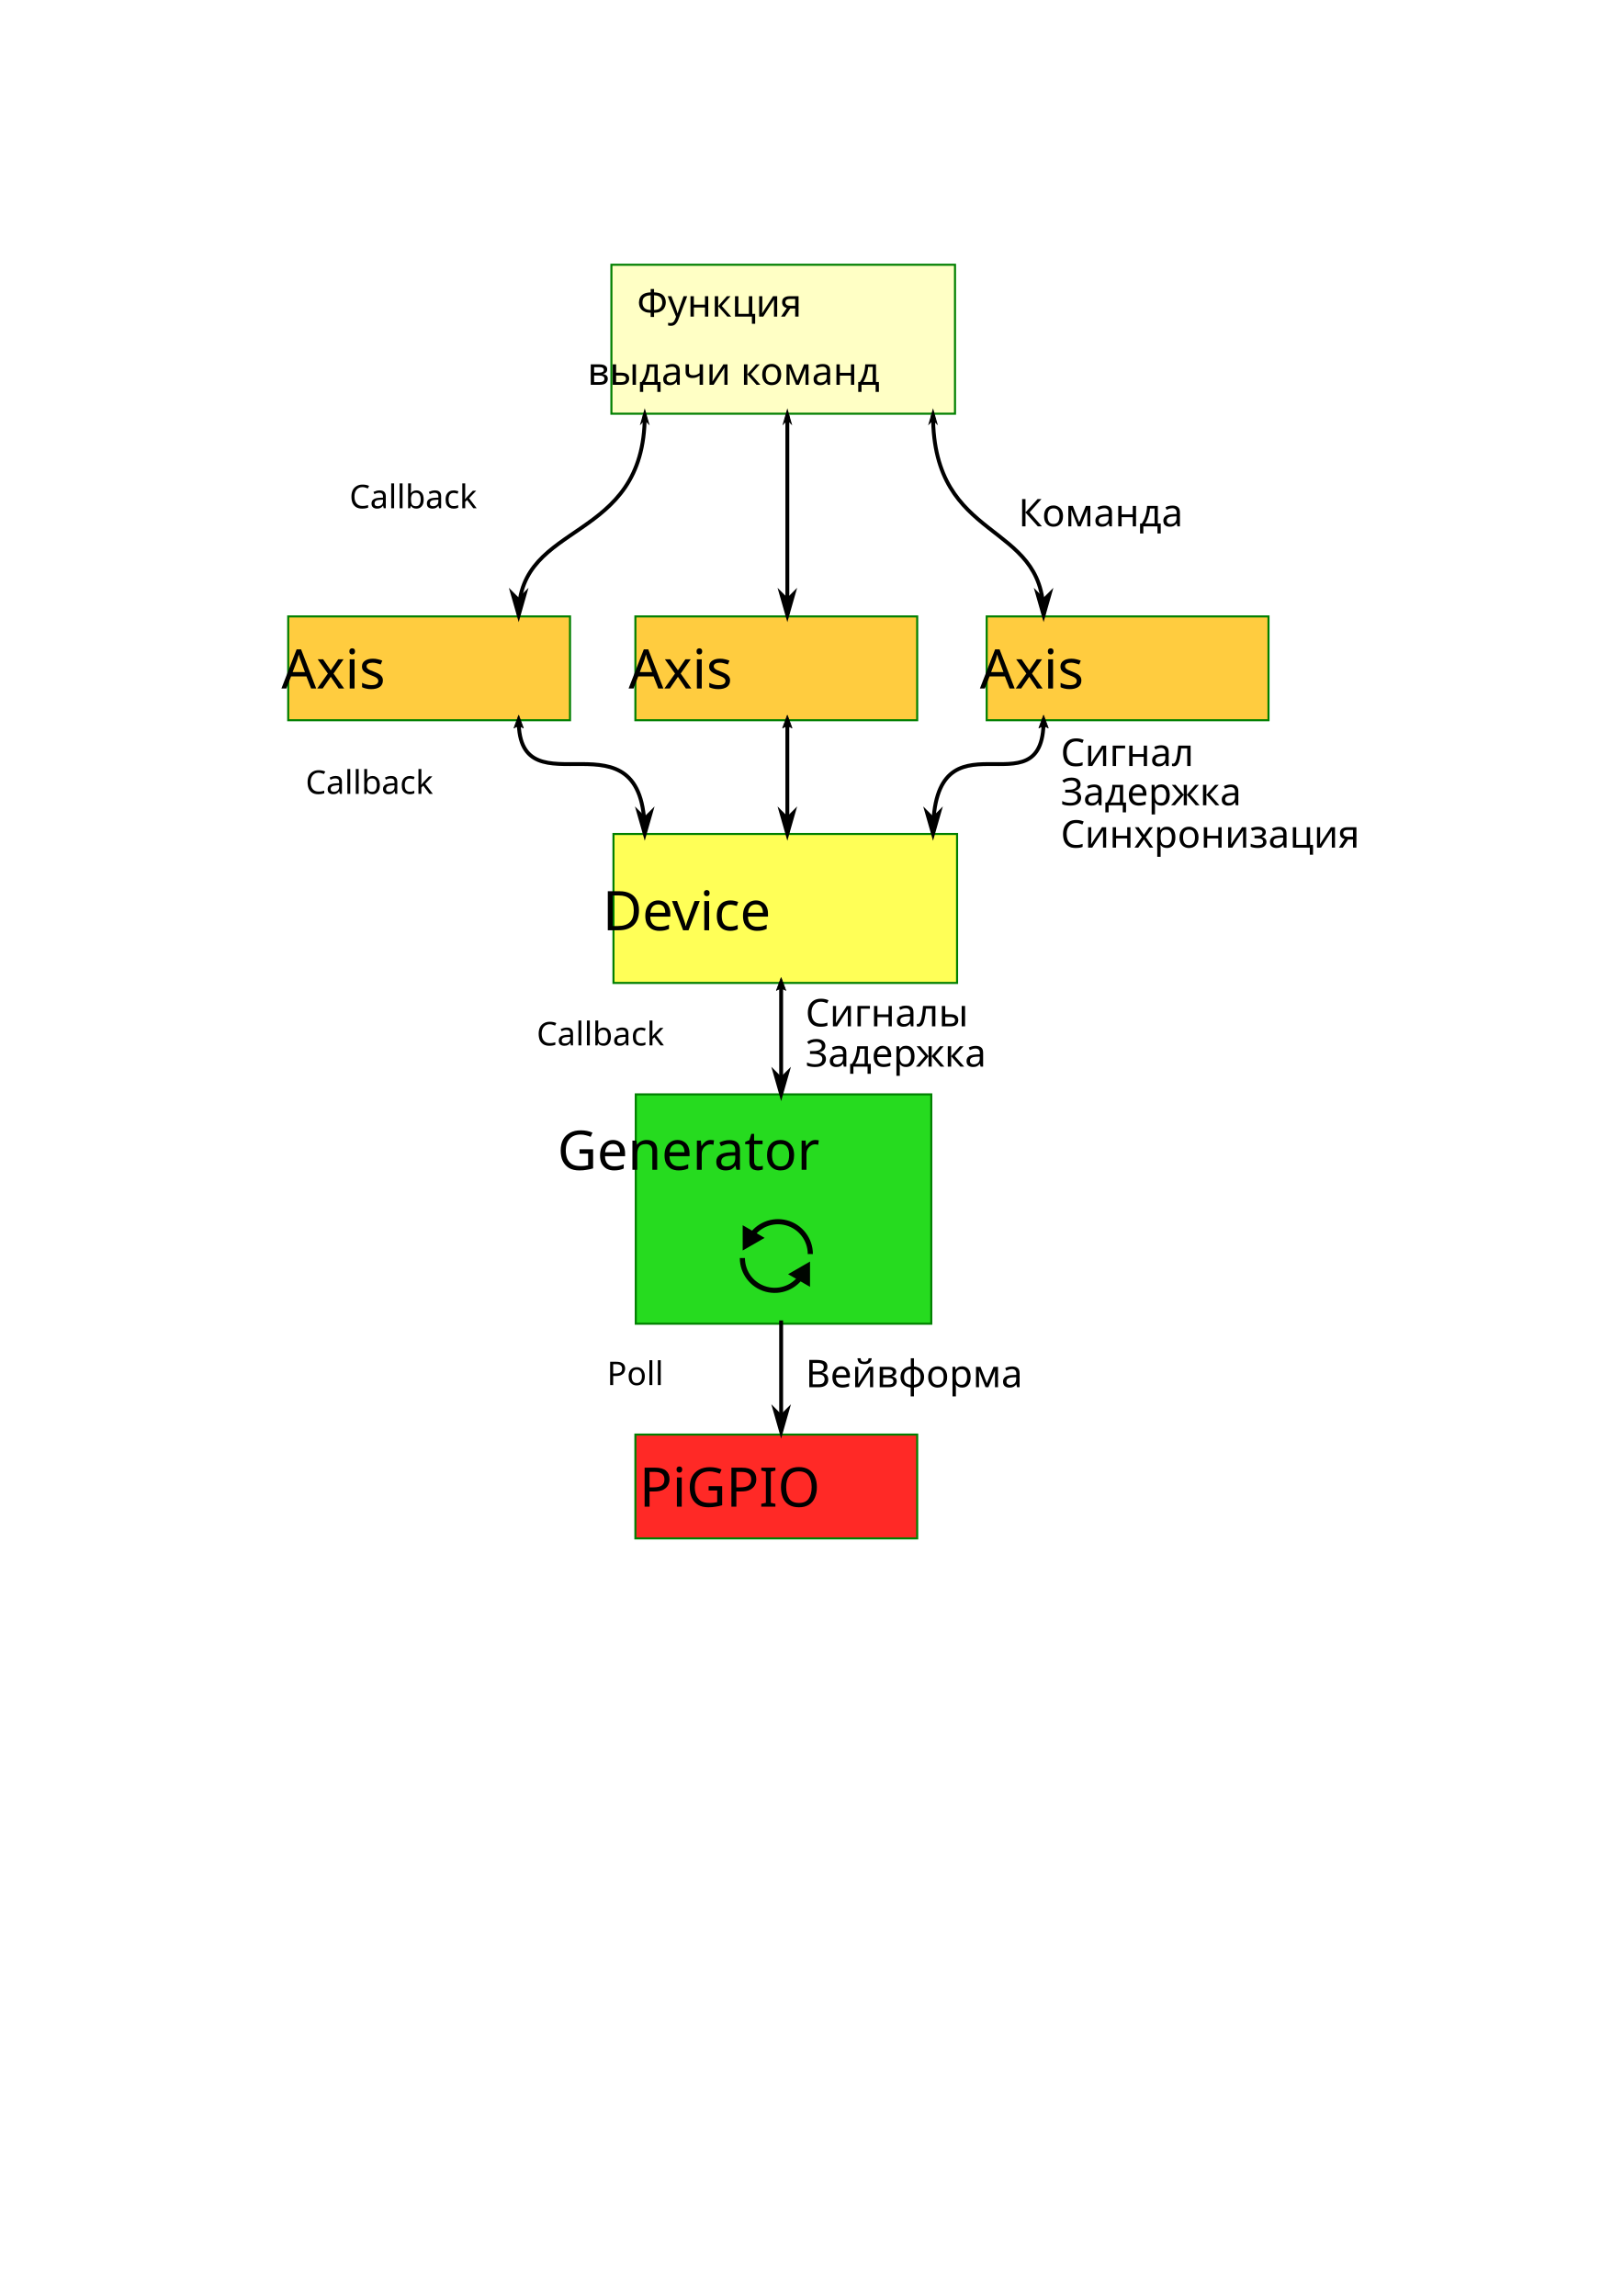
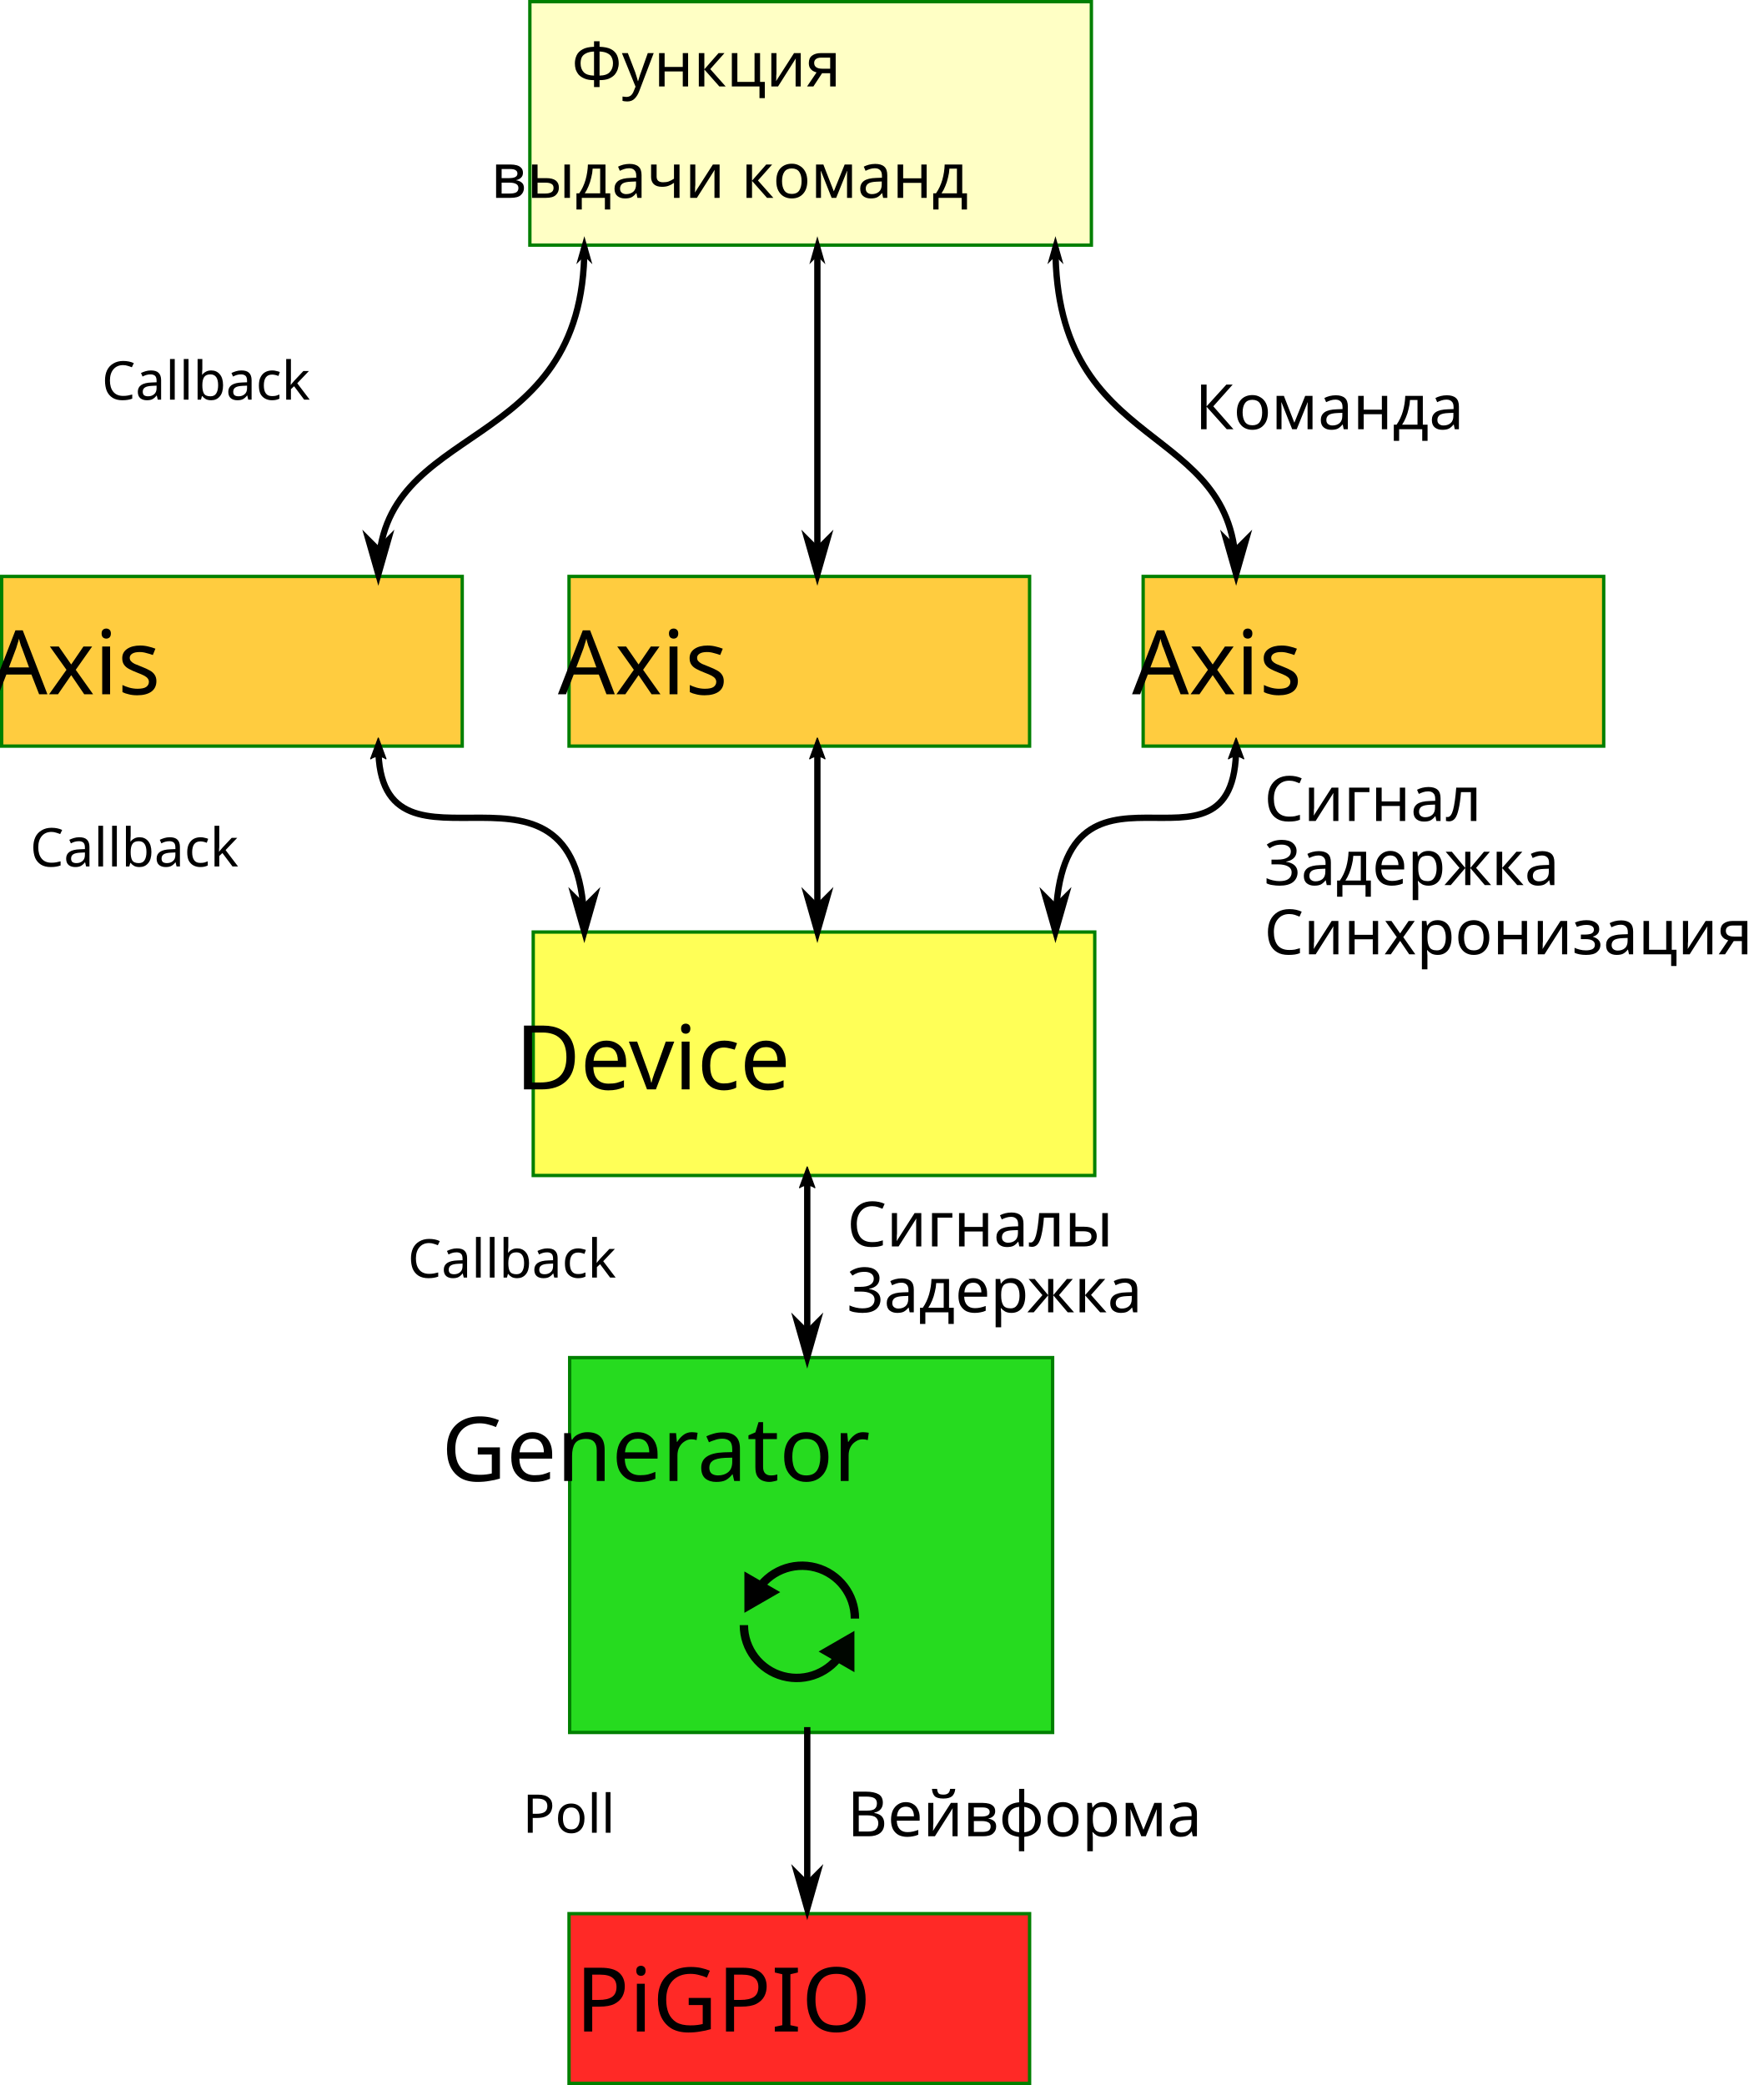
- <svg xmlns="http://www.w3.org/2000/svg" width="210mm" height="297mm" viewBox="0 0 210 297" version="1.1" id="svg999">
+ <svg xmlns="http://www.w3.org/2000/svg" width="139.547mm" height="165.016mm" viewBox="0 0 139.547 165.016" version="1.1" id="svg999">
  <defs id="defs993">
-     <marker style="overflow:visible" id="marker9562" refX="0.0" refY="0.0" orient="auto">
-       <path transform="scale(0.3) translate(-2.3,0)" d="M 8.719,4.034 L -2.207,0.016 L 8.719,-4.002 C 6.973,-1.63 6.983,1.616 8.719,4.034 z " style="fill-rule:evenodd;stroke-width:0.625;stroke-linejoin:round;stroke:#000000;stroke-opacity:1;fill:#000000;fill-opacity:1" id="path9560" />
+     <marker style="overflow:visible" id="marker9562" refX="0" refY="0" orient="auto">
+       <path transform="matrix(0.3,0,0,0.3,-0.69,0)" d="M 8.719,4.034 -2.207,0.016 8.719,-4.002 c -1.745,2.372 -1.735,5.617 -6e-7,8.035 z" style="fill:#000000;fill-opacity:1;fill-rule:evenodd;stroke:#000000;stroke-width:0.625;stroke-linejoin:round;stroke-opacity:1" id="path9560" />
    </marker>
-     <marker style="overflow:visible" id="marker9432" refX="0.0" refY="0.0" orient="auto">
-       <path transform="scale(0.3) translate(-2.3,0)" d="M 8.719,4.034 L -2.207,0.016 L 8.719,-4.002 C 6.973,-1.63 6.983,1.616 8.719,4.034 z " style="fill-rule:evenodd;stroke-width:0.625;stroke-linejoin:round;stroke:#000000;stroke-opacity:1;fill:#000000;fill-opacity:1" id="path9430" />
+     <marker style="overflow:visible" id="marker9432" refX="0" refY="0" orient="auto">
+       <path transform="matrix(0.3,0,0,0.3,-0.69,0)" d="M 8.719,4.034 -2.207,0.016 8.719,-4.002 c -1.745,2.372 -1.735,5.617 -6e-7,8.035 z" style="fill:#000000;fill-opacity:1;fill-rule:evenodd;stroke:#000000;stroke-width:0.625;stroke-linejoin:round;stroke-opacity:1" id="path9430" />
    </marker>
-     <marker style="overflow:visible" id="marker9308" refX="0.0" refY="0.0" orient="auto">
-       <path transform="scale(0.3) translate(-2.3,0)" d="M 8.719,4.034 L -2.207,0.016 L 8.719,-4.002 C 6.973,-1.63 6.983,1.616 8.719,4.034 z " style="fill-rule:evenodd;stroke-width:0.625;stroke-linejoin:round;stroke:#000000;stroke-opacity:1;fill:#000000;fill-opacity:1" id="path9306" />
+     <marker style="overflow:visible" id="marker9308" refX="0" refY="0" orient="auto">
+       <path transform="matrix(0.3,0,0,0.3,-0.69,0)" d="M 8.719,4.034 -2.207,0.016 8.719,-4.002 c -1.745,2.372 -1.735,5.617 -6e-7,8.035 z" style="fill:#000000;fill-opacity:1;fill-rule:evenodd;stroke:#000000;stroke-width:0.625;stroke-linejoin:round;stroke-opacity:1" id="path9306" />
    </marker>
-     <marker style="overflow:visible;" id="marker9142" refX="0.0" refY="0.0" orient="auto">
-       <path transform="scale(0.2) rotate(180) translate(6,0)" style="fill-rule:evenodd;stroke:#000000;stroke-width:1pt;stroke-opacity:1;fill:#000000;fill-opacity:1" d="M 0.0,0.0 L 5.0,-5.0 L -12.5,0.0 L 5.0,5.0 L 0.0,0.0 z " id="path9140" />
+     <marker style="overflow:visible" id="marker9142" refX="0" refY="0" orient="auto">
+       <path transform="matrix(-0.2,0,0,-0.2,-1.2,0)" style="fill:#000000;fill-opacity:1;fill-rule:evenodd;stroke:#000000;stroke-width:1pt;stroke-opacity:1" d="M 0,0 5,-5 -12.5,0 5,5 Z" id="path9140" />
    </marker>
-     <marker style="overflow:visible;" id="marker9024" refX="0.0" refY="0.0" orient="auto">
-       <path transform="scale(0.2) rotate(180) translate(6,0)" style="fill-rule:evenodd;stroke:#000000;stroke-width:1pt;stroke-opacity:1;fill:#000000;fill-opacity:1" d="M 0.0,0.0 L 5.0,-5.0 L -12.5,0.0 L 5.0,5.0 L 0.0,0.0 z " id="path9022" />
+     <marker style="overflow:visible" id="marker9024" refX="0" refY="0" orient="auto">
+       <path transform="matrix(-0.2,0,0,-0.2,-1.2,0)" style="fill:#000000;fill-opacity:1;fill-rule:evenodd;stroke:#000000;stroke-width:1pt;stroke-opacity:1" d="M 0,0 5,-5 -12.5,0 5,5 Z" id="path9022" />
    </marker>
-     <marker orient="auto" refY="0.0" refX="0.0" id="Arrow1Send" style="overflow:visible;">
-       <path id="path1582" d="M 0.0,0.0 L 5.0,-5.0 L -12.5,0.0 L 5.0,5.0 L 0.0,0.0 z " style="fill-rule:evenodd;stroke:#000000;stroke-width:1pt;stroke-opacity:1;fill:#000000;fill-opacity:1" transform="scale(0.2) rotate(180) translate(6,0)" />
+     <marker orient="auto" refY="0" refX="0" id="Arrow1Send" style="overflow:visible">
+       <path id="path1582" d="M 0,0 5,-5 -12.5,0 5,5 Z" style="fill:#000000;fill-opacity:1;fill-rule:evenodd;stroke:#000000;stroke-width:1pt;stroke-opacity:1" transform="matrix(-0.2,0,0,-0.2,-1.2,0)" />
    </marker>
-     <marker style="overflow:visible;" id="marker8136" refX="0.0" refY="0.0" orient="auto">
-       <path transform="scale(0.4) rotate(180) translate(10,0)" style="fill-rule:evenodd;stroke:#000000;stroke-width:1pt;stroke-opacity:1;fill:#000000;fill-opacity:1" d="M 0.0,0.0 L 5.0,-5.0 L -12.5,0.0 L 5.0,5.0 L 0.0,0.0 z " id="path8134" />
+     <marker style="overflow:visible" id="marker8136" refX="0" refY="0" orient="auto">
+       <path transform="matrix(-0.4,0,0,-0.4,-4,0)" style="fill:#000000;fill-opacity:1;fill-rule:evenodd;stroke:#000000;stroke-width:1pt;stroke-opacity:1" d="M 0,0 5,-5 -12.5,0 5,5 Z" id="path8134" />
    </marker>
-     <marker style="overflow:visible" id="marker7910" refX="0.0" refY="0.0" orient="auto">
-       <path transform="scale(0.4) translate(10,0)" style="fill-rule:evenodd;stroke:#000000;stroke-width:1pt;stroke-opacity:1;fill:#000000;fill-opacity:1" d="M 0.0,0.0 L 5.0,-5.0 L -12.5,0.0 L 5.0,5.0 L 0.0,0.0 z " id="path7908" />
+     <marker style="overflow:visible" id="marker7910" refX="0" refY="0" orient="auto">
+       <path transform="matrix(0.4,0,0,0.4,4,0)" style="fill:#000000;fill-opacity:1;fill-rule:evenodd;stroke:#000000;stroke-width:1pt;stroke-opacity:1" d="M 0,0 5,-5 -12.5,0 5,5 Z" id="path7908" />
    </marker>
-     <marker style="overflow:visible" id="marker7822" refX="0.0" refY="0.0" orient="auto">
-       <path transform="scale(0.4) translate(10,0)" style="fill-rule:evenodd;stroke:#000000;stroke-width:1pt;stroke-opacity:1;fill:#000000;fill-opacity:1" d="M 0.0,0.0 L 5.0,-5.0 L -12.5,0.0 L 5.0,5.0 L 0.0,0.0 z " id="path7820" />
+     <marker style="overflow:visible" id="marker7822" refX="0" refY="0" orient="auto">
+       <path transform="matrix(0.4,0,0,0.4,4,0)" style="fill:#000000;fill-opacity:1;fill-rule:evenodd;stroke:#000000;stroke-width:1pt;stroke-opacity:1" d="M 0,0 5,-5 -12.5,0 5,5 Z" id="path7820" />
    </marker>
-     <marker style="overflow:visible;" id="marker7520" refX="0.0" refY="0.0" orient="auto">
-       <path transform="scale(0.4) rotate(180) translate(10,0)" style="fill-rule:evenodd;stroke:#000000;stroke-width:1pt;stroke-opacity:1;fill:#000000;fill-opacity:1" d="M 0.0,0.0 L 5.0,-5.0 L -12.5,0.0 L 5.0,5.0 L 0.0,0.0 z " id="path7518" />
+     <marker style="overflow:visible" id="marker7520" refX="0" refY="0" orient="auto">
+       <path transform="matrix(-0.4,0,0,-0.4,-4,0)" style="fill:#000000;fill-opacity:1;fill-rule:evenodd;stroke:#000000;stroke-width:1pt;stroke-opacity:1" d="M 0,0 5,-5 -12.5,0 5,5 Z" id="path7518" />
    </marker>
-     <marker style="overflow:visible;" id="marker7438" refX="0.0" refY="0.0" orient="auto">
-       <path transform="scale(0.4) rotate(180) translate(10,0)" style="fill-rule:evenodd;stroke:#000000;stroke-width:1pt;stroke-opacity:1;fill:#000000;fill-opacity:1" d="M 0.0,0.0 L 5.0,-5.0 L -12.5,0.0 L 5.0,5.0 L 0.0,0.0 z " id="path7436" />
+     <marker style="overflow:visible" id="marker7438" refX="0" refY="0" orient="auto">
+       <path transform="matrix(-0.4,0,0,-0.4,-4,0)" style="fill:#000000;fill-opacity:1;fill-rule:evenodd;stroke:#000000;stroke-width:1pt;stroke-opacity:1" d="M 0,0 5,-5 -12.5,0 5,5 Z" id="path7436" />
    </marker>
-     <marker orient="auto" refY="0.0" refX="0.0" id="marker7212" style="overflow:visible;">
-       <path id="path7210" d="M 0.0,0.0 L 5.0,-5.0 L -12.5,0.0 L 5.0,5.0 L 0.0,0.0 z " style="fill-rule:evenodd;stroke:#000000;stroke-width:1pt;stroke-opacity:1;fill:#000000;fill-opacity:1" transform="scale(0.4) rotate(180) translate(10,0)" />
+     <marker orient="auto" refY="0" refX="0" id="marker7212" style="overflow:visible">
+       <path id="path7210" d="M 0,0 5,-5 -12.5,0 5,5 Z" style="fill:#000000;fill-opacity:1;fill-rule:evenodd;stroke:#000000;stroke-width:1pt;stroke-opacity:1" transform="matrix(-0.4,0,0,-0.4,-4,0)" />
    </marker>
-     <marker orient="auto" refY="0.0" refX="0.0" id="marker6526" style="overflow:visible;">
-       <path id="path6524" d="M 0.0,0.0 L 5.0,-5.0 L -12.5,0.0 L 5.0,5.0 L 0.0,0.0 z " style="fill-rule:evenodd;stroke:#000000;stroke-width:1pt;stroke-opacity:1;fill:#000000;fill-opacity:1" transform="scale(0.4) rotate(180) translate(10,0)" />
+     <marker orient="auto" refY="0" refX="0" id="marker6526" style="overflow:visible">
+       <path id="path6524" d="M 0,0 5,-5 -12.5,0 5,5 Z" style="fill:#000000;fill-opacity:1;fill-rule:evenodd;stroke:#000000;stroke-width:1pt;stroke-opacity:1" transform="matrix(-0.4,0,0,-0.4,-4,0)" />
    </marker>
-     <marker orient="auto" refY="0.0" refX="0.0" id="marker5884" style="overflow:visible;">
-       <path id="path5882" d="M 0.0,0.0 L 5.0,-5.0 L -12.5,0.0 L 5.0,5.0 L 0.0,0.0 z " style="fill-rule:evenodd;stroke:#000000;stroke-width:1pt;stroke-opacity:1;fill:#000000;fill-opacity:1" transform="scale(0.4) rotate(180) translate(10,0)" />
+     <marker orient="auto" refY="0" refX="0" id="marker5884" style="overflow:visible">
+       <path id="path5882" d="M 0,0 5,-5 -12.5,0 5,5 Z" style="fill:#000000;fill-opacity:1;fill-rule:evenodd;stroke:#000000;stroke-width:1pt;stroke-opacity:1" transform="matrix(-0.4,0,0,-0.4,-4,0)" />
    </marker>
-     <marker style="overflow:visible;" id="marker4888" refX="0.0" refY="0.0" orient="auto">
-       <path transform="scale(0.4) rotate(180) translate(10,0)" style="fill-rule:evenodd;stroke:#000000;stroke-width:1pt;stroke-opacity:1;fill:#000000;fill-opacity:1" d="M 0.0,0.0 L 5.0,-5.0 L -12.5,0.0 L 5.0,5.0 L 0.0,0.0 z " id="path4886" />
+     <marker style="overflow:visible" id="marker4888" refX="0" refY="0" orient="auto">
+       <path transform="matrix(-0.4,0,0,-0.4,-4,0)" style="fill:#000000;fill-opacity:1;fill-rule:evenodd;stroke:#000000;stroke-width:1pt;stroke-opacity:1" d="M 0,0 5,-5 -12.5,0 5,5 Z" id="path4886" />
    </marker>
-     <marker style="overflow:visible" id="marker2059" refX="0.0" refY="0.0" orient="auto">
-       <path transform="scale(-0.4)" style="fill-rule:evenodd;stroke:#000600;stroke-width:1pt;stroke-opacity:1;fill:#000600;fill-opacity:1" d="M 5.77,0.0 L -2.88,5.0 L -2.88,-5.0 L 5.77,0.0 z " id="path2057" />
+     <marker style="overflow:visible" id="marker2059" refX="0" refY="0" orient="auto">
+       <path transform="scale(-0.4)" style="fill:#000600;fill-opacity:1;fill-rule:evenodd;stroke:#000600;stroke-width:1pt;stroke-opacity:1" d="M 5.77,0 -2.88,5 V -5 Z" id="path2057" />
    </marker>
-     <marker orient="auto" refY="0.0" refX="0.0" id="TriangleInM" style="overflow:visible">
-       <path id="path1703" d="M 5.77,0.0 L -2.88,5.0 L -2.88,-5.0 L 5.77,0.0 z " style="fill-rule:evenodd;stroke:#000000;stroke-width:1pt;stroke-opacity:1;fill:#000000;fill-opacity:1" transform="scale(-0.4)" />
+     <marker orient="auto" refY="0" refX="0" id="TriangleInM" style="overflow:visible">
+       <path id="path1703" d="M 5.77,0 -2.88,5 V -5 Z" style="fill:#000000;fill-opacity:1;fill-rule:evenodd;stroke:#000000;stroke-width:1pt;stroke-opacity:1" transform="scale(-0.4)" />
    </marker>
-     <marker orient="auto" refY="0.0" refX="0.0" id="Arrow2Sstart" style="overflow:visible">
-       <path id="path1597" style="fill-rule:evenodd;stroke-width:0.625;stroke-linejoin:round;stroke:#000000;stroke-opacity:1;fill:#000000;fill-opacity:1" d="M 8.719,4.034 L -2.207,0.016 L 8.719,-4.002 C 6.973,-1.63 6.983,1.616 8.719,4.034 z " transform="scale(0.3) translate(-2.3,0)" />
+     <marker orient="auto" refY="0" refX="0" id="Arrow2Sstart" style="overflow:visible">
+       <path id="path1597" style="fill:#000000;fill-opacity:1;fill-rule:evenodd;stroke:#000000;stroke-width:0.625;stroke-linejoin:round;stroke-opacity:1" d="M 8.719,4.034 -2.207,0.016 8.719,-4.002 c -1.745,2.372 -1.735,5.617 -6e-7,8.035 z" transform="matrix(0.3,0,0,0.3,-0.69,0)" />
    </marker>
-     <marker orient="auto" refY="0.0" refX="0.0" id="Arrow1Mstart" style="overflow:visible">
-       <path id="path1573" d="M 0.0,0.0 L 5.0,-5.0 L -12.5,0.0 L 5.0,5.0 L 0.0,0.0 z " style="fill-rule:evenodd;stroke:#000000;stroke-width:1pt;stroke-opacity:1;fill:#000000;fill-opacity:1" transform="scale(0.4) translate(10,0)" />
+     <marker orient="auto" refY="0" refX="0" id="Arrow1Mstart" style="overflow:visible">
+       <path id="path1573" d="M 0,0 5,-5 -12.5,0 5,5 Z" style="fill:#000000;fill-opacity:1;fill-rule:evenodd;stroke:#000000;stroke-width:1pt;stroke-opacity:1" transform="matrix(0.4,0,0,0.4,4,0)" />
    </marker>
-     <marker orient="auto" refY="0.0" refX="0.0" id="Arrow2Mstart" style="overflow:visible">
-       <path id="path1591" style="fill-rule:evenodd;stroke-width:0.625;stroke-linejoin:round;stroke:#007f00;stroke-opacity:1;fill:#26b713;fill-opacity:1" d="M 8.719,4.034 L -2.207,0.016 L 8.719,-4.002 C 6.973,-1.63 6.983,1.616 8.719,4.034 z " transform="scale(0.6) translate(0,0)" />
+     <marker orient="auto" refY="0" refX="0" id="Arrow2Mstart" style="overflow:visible">
+       <path id="path1591" style="fill:#26b713;fill-opacity:1;fill-rule:evenodd;stroke:#007f00;stroke-width:0.625;stroke-linejoin:round;stroke-opacity:1" d="M 8.719,4.034 -2.207,0.016 8.719,-4.002 c -1.745,2.372 -1.735,5.617 -6e-7,8.035 z" transform="scale(0.6)" />
    </marker>
-     <marker orient="auto" refY="0.0" refX="0.0" id="Arrow1Mend" style="overflow:visible;">
-       <path id="path1576" d="M 0.0,0.0 L 5.0,-5.0 L -12.5,0.0 L 5.0,5.0 L 0.0,0.0 z " style="fill-rule:evenodd;stroke:#000000;stroke-width:1pt;stroke-opacity:1;fill:#000000;fill-opacity:1" transform="scale(0.4) rotate(180) translate(10,0)" />
+     <marker orient="auto" refY="0" refX="0" id="Arrow1Mend" style="overflow:visible">
+       <path id="path1576" d="M 0,0 5,-5 -12.5,0 5,5 Z" style="fill:#000000;fill-opacity:1;fill-rule:evenodd;stroke:#000000;stroke-width:1pt;stroke-opacity:1" transform="matrix(-0.4,0,0,-0.4,-4,0)" />
    </marker>
  </defs>
-   <g id="layer1">
+   <g id="layer1" transform="translate(-37.14286,-34.11504)">
    <g id="g1555" transform="translate(-3.073599,3.474504)">
      <rect y="76.262" x="40.349" height="13.429" width="36.448" id="rect1546" style="fill:#ffcc3f;fill-opacity:1;stroke:#007f00;stroke-width:0.265;stroke-miterlimit:4;stroke-dasharray:none;stroke-opacity:1" />
      <text id="text1550" y="85.59" x="65.748" style="font-style:normal;font-weight:normal;font-size:7.056px;line-height:1.25;font-family:sans-serif;text-align:end;letter-spacing:0px;word-spacing:0px;text-anchor:end;fill:#000000;fill-opacity:1;stroke:none;stroke-width:0.265" xml:space="preserve">
        <tspan style="stroke-width:0.265" y="85.59" x="65.748" id="tspan1548">Axis</tspan>
      </text>
    </g>
    <g id="g2683" transform="translate(41.86921,10.00294)">
      <rect y="131.56" x="40.358" height="29.667" width="38.22" id="rect1557" style="fill:#26db1f;fill-opacity:1;stroke:#007f00;stroke-width:0.265;stroke-miterlimit:4;stroke-dasharray:none;stroke-opacity:1" />
      <text id="text1561" y="141.321" x="76.965" style="font-style:normal;font-weight:normal;font-size:7.056px;line-height:1.25;font-family:sans-serif;text-align:end;letter-spacing:0px;word-spacing:0px;text-anchor:end;fill:#000000;fill-opacity:1;stroke:none;stroke-width:0.265" xml:space="preserve">
        <tspan style="stroke-width:0.265" y="141.321" x="76.965" id="tspan1559">Generator</tspan>
      </text>
      <g id="g2675">
        <path style="fill:none;fill-opacity:1;stroke:#000000;stroke-width:0.665;stroke-miterlimit:4;stroke-dasharray:none;stroke-opacity:1;marker-start:url(#TriangleInM)" id="path1563" d="m 55.131,150.121 a 4.181,4.181 0 0 1 4.703,-1.948 4.181,4.181 0 0 1 3.099,4.039" />
        <path id="path2055" style="fill:none;fill-opacity:1;stroke:#000600;stroke-width:0.665;stroke-miterlimit:4;stroke-dasharray:none;stroke-opacity:1;marker-start:url(#marker2059)" d="m 61.948,154.822 a 4.181,4.181 0 0 1 -4.703,1.948 4.181,4.181 0 0 1 -3.099,-4.039" />
      </g>
    </g>
    <g id="g2692" transform="translate(45.70309,39.55589)">
      <rect y="68.324" x="33.64" height="19.268" width="44.439" id="rect1544" style="fill:#ffff57;fill-opacity:1;stroke:#007f00;stroke-width:0.265;stroke-miterlimit:4;stroke-dasharray:none;stroke-opacity:1" />
      <text id="text2687" y="80.779" x="66.817" style="font-style:normal;font-weight:normal;font-size:7.056px;line-height:1.25;font-family:sans-serif;text-align:end;letter-spacing:0px;word-spacing:0px;text-anchor:end;fill:#000000;fill-opacity:1;stroke:none;stroke-width:0.265" xml:space="preserve">
        <tspan style="stroke-width:0.265" y="80.779" x="66.817" id="tspan2685">Device</tspan>
      </text>
    </g>
    <g transform="translate(41.82768,3.474504)" id="g2700">
      <rect style="fill:#ffcc3f;fill-opacity:1;stroke:#007f00;stroke-width:0.265;stroke-miterlimit:4;stroke-dasharray:none;stroke-opacity:1" id="rect2694" width="36.448" height="13.429" x="40.349" y="76.262" />
      <text xml:space="preserve" style="font-style:normal;font-weight:normal;font-size:7.056px;line-height:1.25;font-family:sans-serif;text-align:end;letter-spacing:0px;word-spacing:0px;text-anchor:end;fill:#000000;fill-opacity:1;stroke:none;stroke-width:0.265" x="65.748" y="85.59" id="text2698">
        <tspan id="tspan2696" x="65.748" y="85.59" style="stroke-width:0.265">Axis</tspan>
      </text>
    </g>
    <g id="g2708" transform="translate(87.2635,3.474504)">
      <rect y="76.262" x="40.349" height="13.429" width="36.448" id="rect2702" style="fill:#ffcc3f;fill-opacity:1;stroke:#007f00;stroke-width:0.265;stroke-miterlimit:4;stroke-dasharray:none;stroke-opacity:1" />
      <text id="text2706" y="85.59" x="65.748" style="font-style:normal;font-weight:normal;font-size:7.056px;line-height:1.25;font-family:sans-serif;text-align:end;letter-spacing:0px;word-spacing:0px;text-anchor:end;fill:#000000;fill-opacity:1;stroke:none;stroke-width:0.265" xml:space="preserve">
        <tspan style="stroke-width:0.265" y="85.59" x="65.748" id="tspan2704">Axis</tspan>
      </text>
    </g>
-     <path style="fill:none;stroke:#000000;stroke-width:0.5;stroke-linecap:butt;stroke-linejoin:miter;stroke-opacity:1;marker-end:url(#Arrow1Mend);stroke-miterlimit:4;stroke-dasharray:none;marker-start:url(#marker9562)" d="m 101.028,127.15 v 14.299" id="path4858" />
-     <path style="fill:none;stroke:#000000;stroke-width:0.5;stroke-linecap:butt;stroke-linejoin:miter;stroke-miterlimit:4;stroke-dasharray:none;stroke-opacity:1;marker-end:url(#marker4888);marker-start:url(#Arrow2Sstart)" d="m 67.085,93.207 c 0,12.294 16.303,-2.138 16.303,14.566" id="path4878" />
-     <path id="path5880" d="m 101.83,93.207 c 0,12.294 0,-2.138 0,14.566" style="fill:none;stroke:#000000;stroke-width:0.5;stroke-linecap:butt;stroke-linejoin:miter;stroke-miterlimit:4;stroke-dasharray:none;stroke-opacity:1;marker-end:url(#marker5884);marker-start:url(#marker9308)" />
-     <path id="path6522" d="m 134.971,93.207 c 0,12.294 -14.299,-2.138 -14.299,14.566" style="fill:none;stroke:#000000;stroke-width:0.5;stroke-linecap:butt;stroke-linejoin:miter;stroke-miterlimit:4;stroke-dasharray:none;stroke-opacity:1;marker-end:url(#marker6526);marker-start:url(#marker9432)" />
+     <path style="fill:none;stroke:#000000;stroke-width:0.5;stroke-linecap:butt;stroke-linejoin:miter;stroke-miterlimit:4;stroke-dasharray:none;stroke-opacity:1;marker-start:url(#marker9562);marker-end:url(#Arrow1Mend)" d="m 101.028,127.15 v 14.299" id="path4858" />
+     <path style="fill:none;stroke:#000000;stroke-width:0.5;stroke-linecap:butt;stroke-linejoin:miter;stroke-miterlimit:4;stroke-dasharray:none;stroke-opacity:1;marker-start:url(#Arrow2Sstart);marker-end:url(#marker4888)" d="m 67.085,93.207 c 0,12.294 16.303,-2.138 16.303,14.566" id="path4878" />
+     <path id="path5880" d="m 101.83,93.207 c 0,12.294 0,-2.138 0,14.566" style="fill:none;stroke:#000000;stroke-width:0.5;stroke-linecap:butt;stroke-linejoin:miter;stroke-miterlimit:4;stroke-dasharray:none;stroke-opacity:1;marker-start:url(#marker9308);marker-end:url(#marker5884)" />
+     <path id="path6522" d="m 134.971,93.207 c 0,12.294 -14.299,-2.138 -14.299,14.566" style="fill:none;stroke:#000000;stroke-width:0.5;stroke-linecap:butt;stroke-linejoin:miter;stroke-miterlimit:4;stroke-dasharray:none;stroke-opacity:1;marker-start:url(#marker9432);marker-end:url(#marker6526)" />
    <text xml:space="preserve" style="font-style:normal;font-weight:normal;font-size:7.056px;line-height:1.25;font-family:sans-serif;text-align:end;letter-spacing:0px;word-spacing:0px;text-anchor:end;fill:#000000;fill-opacity:1;stroke:none;stroke-width:0.265" x="136.842" y="103.23" id="text7124">
      <tspan id="tspan7122" x="136.842" y="109.667" style="stroke-width:0.265" />
    </text>
    <text id="text7132" y="132.763" x="104.183" style="font-style:normal;font-weight:normal;font-size:7.056px;line-height:1.25;font-family:sans-serif;text-align:start;letter-spacing:0px;word-spacing:0px;text-anchor:start;fill:#000000;fill-opacity:1;stroke:none;stroke-width:0.265" xml:space="preserve">
      <tspan style="font-size:4.939px;line-height:0px;text-align:start;text-anchor:start;stroke-width:0.265" y="132.763" x="104.183" id="tspan7134">Сигналы</tspan>
    </text>
    <text xml:space="preserve" style="font-style:normal;font-weight:normal;font-size:7.056px;line-height:1.25;font-family:sans-serif;text-align:start;letter-spacing:0px;word-spacing:0px;text-anchor:start;fill:#000000;fill-opacity:1;stroke:none;stroke-width:0.265" x="104.183" y="137.975" id="text7140">
      <tspan id="tspan7138" x="104.183" y="137.975" style="font-size:4.939px;line-height:0px;text-align:start;text-anchor:start;stroke-width:0.265">Задержка</tspan>
    </text>
    <text id="text7152" y="104.165" x="137.191" style="font-style:normal;font-weight:normal;font-size:7.056px;line-height:1.25;font-family:sans-serif;text-align:start;letter-spacing:0px;word-spacing:0px;text-anchor:start;fill:#000000;fill-opacity:1;stroke:none;stroke-width:0.265" xml:space="preserve">
      <tspan style="font-size:4.939px;line-height:0px;text-align:start;text-anchor:start;stroke-width:0.265" y="104.165" x="137.191" id="tspan7150">Задержка</tspan>
    </text>
    <text xml:space="preserve" style="font-style:normal;font-weight:normal;font-size:7.056px;line-height:1.25;font-family:sans-serif;text-align:start;letter-spacing:0px;word-spacing:0px;text-anchor:start;fill:#000000;fill-opacity:1;stroke:none;stroke-width:0.265" x="137.191" y="99.087" id="text7156">
      <tspan id="tspan7154" x="137.191" y="99.087" style="font-size:4.939px;line-height:0px;text-align:start;text-anchor:start;stroke-width:0.265">Сигнал</tspan>
    </text>
    <text xml:space="preserve" style="font-style:normal;font-weight:normal;font-size:7.056px;line-height:1.25;font-family:sans-serif;text-align:end;letter-spacing:0px;word-spacing:0px;text-anchor:end;fill:#000000;fill-opacity:1;stroke:none;stroke-width:0.265" x="138.178" y="109.778" id="text7160">
      <tspan id="tspan7158" x="138.178" y="116.215" style="stroke-width:0.265" />
    </text>
    <text id="text7164" y="109.644" x="137.191" style="font-style:normal;font-weight:normal;font-size:7.056px;line-height:1.25;font-family:sans-serif;text-align:start;letter-spacing:0px;word-spacing:0px;text-anchor:start;fill:#000000;fill-opacity:1;stroke:none;stroke-width:0.265" xml:space="preserve">
      <tspan style="font-size:4.939px;line-height:0px;text-align:start;text-anchor:start;stroke-width:0.265" y="109.644" x="137.191" id="tspan7162">Синхронизация</tspan>
    </text>
    <g transform="translate(45.43582,-34.07686)" id="g7176">
      <rect style="fill:#ffffc5;fill-opacity:1;stroke:#007f00;stroke-width:0.265;stroke-miterlimit:4;stroke-dasharray:none;stroke-opacity:1" id="rect7170" width="44.439" height="19.268" x="33.64" y="68.324" />
      <text xml:space="preserve" style="font-style:normal;font-weight:normal;font-size:7.056px;line-height:1.25;font-family:sans-serif;text-align:end;letter-spacing:0px;word-spacing:0px;text-anchor:end;fill:#000000;fill-opacity:1;stroke:none;stroke-width:0.265" x="55.861" y="75.033" id="text7174">
        <tspan id="tspan7172" x="55.861" y="75.033" style="font-size:4.939px;text-align:center;text-anchor:middle;stroke-width:0.265">Функция</tspan>
        <tspan x="55.861" y="83.852" style="font-size:4.939px;text-align:center;text-anchor:middle;stroke-width:0.265" id="tspan7178">выдачи команд</tspan>
      </text>
    </g>
    <path id="path7204" d="m 67.085,79.492 c 0,-12.294 16.303,-9.087 16.303,-25.792" style="fill:none;stroke:#000000;stroke-width:0.5;stroke-linecap:butt;stroke-linejoin:miter;stroke-miterlimit:4;stroke-dasharray:none;stroke-opacity:1;marker-start:url(#marker7910);marker-end:url(#marker9142)" />
-     <path style="fill:none;stroke:#000000;stroke-width:0.5;stroke-linecap:butt;stroke-linejoin:miter;stroke-miterlimit:4;stroke-dasharray:none;stroke-opacity:1;marker-start:url(#Arrow1Mstart);marker-end:url(#Arrow1Send)" d="m 101.83,79.492 0,-25.792" id="path7206" />
+     <path style="fill:none;stroke:#000000;stroke-width:0.5;stroke-linecap:butt;stroke-linejoin:miter;stroke-miterlimit:4;stroke-dasharray:none;stroke-opacity:1;marker-start:url(#Arrow1Mstart);marker-end:url(#Arrow1Send)" d="M 101.83,79.492 V 53.701" id="path7206" />
    <path style="fill:none;stroke:#000000;stroke-width:0.5;stroke-linecap:butt;stroke-linejoin:miter;stroke-miterlimit:4;stroke-dasharray:none;stroke-opacity:1;marker-start:url(#marker7822);marker-end:url(#marker9024)" d="m 134.971,79.492 c 0,-12.294 -14.299,-9.087 -14.299,-25.792" id="path7208" />
    <text id="text7788" y="68.084" x="131.712" style="font-style:normal;font-weight:normal;font-size:7.056px;line-height:1.25;font-family:sans-serif;text-align:start;letter-spacing:0px;word-spacing:0px;text-anchor:start;fill:#000000;fill-opacity:1;stroke:none;stroke-width:0.265" xml:space="preserve">
      <tspan style="font-size:4.939px;line-height:0px;text-align:start;text-anchor:start;stroke-width:0.265" y="68.084" x="131.712" id="tspan7786">Команда</tspan>
    </text>
    <g id="g8124" transform="translate(41.82768,109.3078)">
      <rect y="76.262" x="40.349" height="13.429" width="36.448" id="rect8118" style="fill:#ff2926;fill-opacity:1;stroke:#007f00;stroke-width:0.265;stroke-miterlimit:4;stroke-dasharray:none;stroke-opacity:1" />
      <text id="text8122" y="85.59" x="58.973" style="font-style:normal;font-weight:normal;font-size:7.056px;line-height:1.25;font-family:sans-serif;text-align:center;letter-spacing:0px;word-spacing:0px;text-anchor:middle;fill:#000000;fill-opacity:1;stroke:none;stroke-width:0.265" xml:space="preserve">
        <tspan style="text-align:center;text-anchor:middle;stroke-width:0.265" y="85.59" x="58.973" id="tspan8120">PiGPIO</tspan>
      </text>
      <text xml:space="preserve" style="font-style:normal;font-weight:normal;font-size:7.056px;line-height:1.25;font-family:sans-serif;text-align:end;letter-spacing:0px;word-spacing:0px;text-anchor:end;fill:#000000;fill-opacity:1;stroke:none;stroke-width:0.265" x="56.824" y="69.858" id="text8360">
        <tspan id="tspan8358" x="56.824" y="69.858" style="font-size:4.233px;stroke-width:0.265">Poll</tspan>
      </text>
      <text id="text8364" y="25.918" x="56.919" style="font-style:normal;font-weight:normal;font-size:7.056px;line-height:1.25;font-family:sans-serif;text-align:end;letter-spacing:0px;word-spacing:0px;text-anchor:end;fill:#000000;fill-opacity:1;stroke:none;stroke-width:0.265" xml:space="preserve">
        <tspan style="font-size:4.233px;stroke-width:0.265" y="25.918" x="56.919" id="tspan8362">Callback</tspan>
      </text>
      <text id="text8364-7" y="-6.618" x="27.033" style="font-style:normal;font-weight:normal;font-size:7.056px;line-height:1.25;font-family:sans-serif;text-align:end;letter-spacing:0px;word-spacing:0px;text-anchor:end;fill:#000000;fill-opacity:1;stroke:none;stroke-width:0.265" xml:space="preserve">
        <tspan style="font-size:4.233px;stroke-width:0.265" y="-6.618" x="27.033" id="tspan8362-9">Callback</tspan>
      </text>
      <text id="text8364-6" y="-43.565" x="32.702" style="font-style:normal;font-weight:normal;font-size:7.056px;line-height:1.25;font-family:sans-serif;text-align:end;letter-spacing:0px;word-spacing:0px;text-anchor:end;fill:#000000;fill-opacity:1;stroke:none;stroke-width:0.265" xml:space="preserve">
        <tspan style="font-size:4.233px;stroke-width:0.265" y="-43.565" x="32.702" id="tspan8362-2">Callback</tspan>
      </text>
    </g>
    <path id="path8132" d="m 101.028,170.806 v 14.299" style="fill:none;stroke:#000000;stroke-width:0.5;stroke-linecap:butt;stroke-linejoin:miter;stroke-miterlimit:4;stroke-dasharray:none;stroke-opacity:1;marker-end:url(#marker8136)" />
    <text xml:space="preserve" style="font-style:normal;font-weight:normal;font-size:7.056px;line-height:1.25;font-family:sans-serif;text-align:start;letter-spacing:0px;word-spacing:0px;text-anchor:start;fill:#000000;fill-opacity:1;stroke:none;stroke-width:0.265" x="104.183" y="179.443" id="text8356">
      <tspan id="tspan8354" x="104.183" y="179.443" style="font-size:4.939px;line-height:0px;text-align:start;text-anchor:start;stroke-width:0.265">Вейвформа</tspan>
    </text>
  </g>
</svg>
